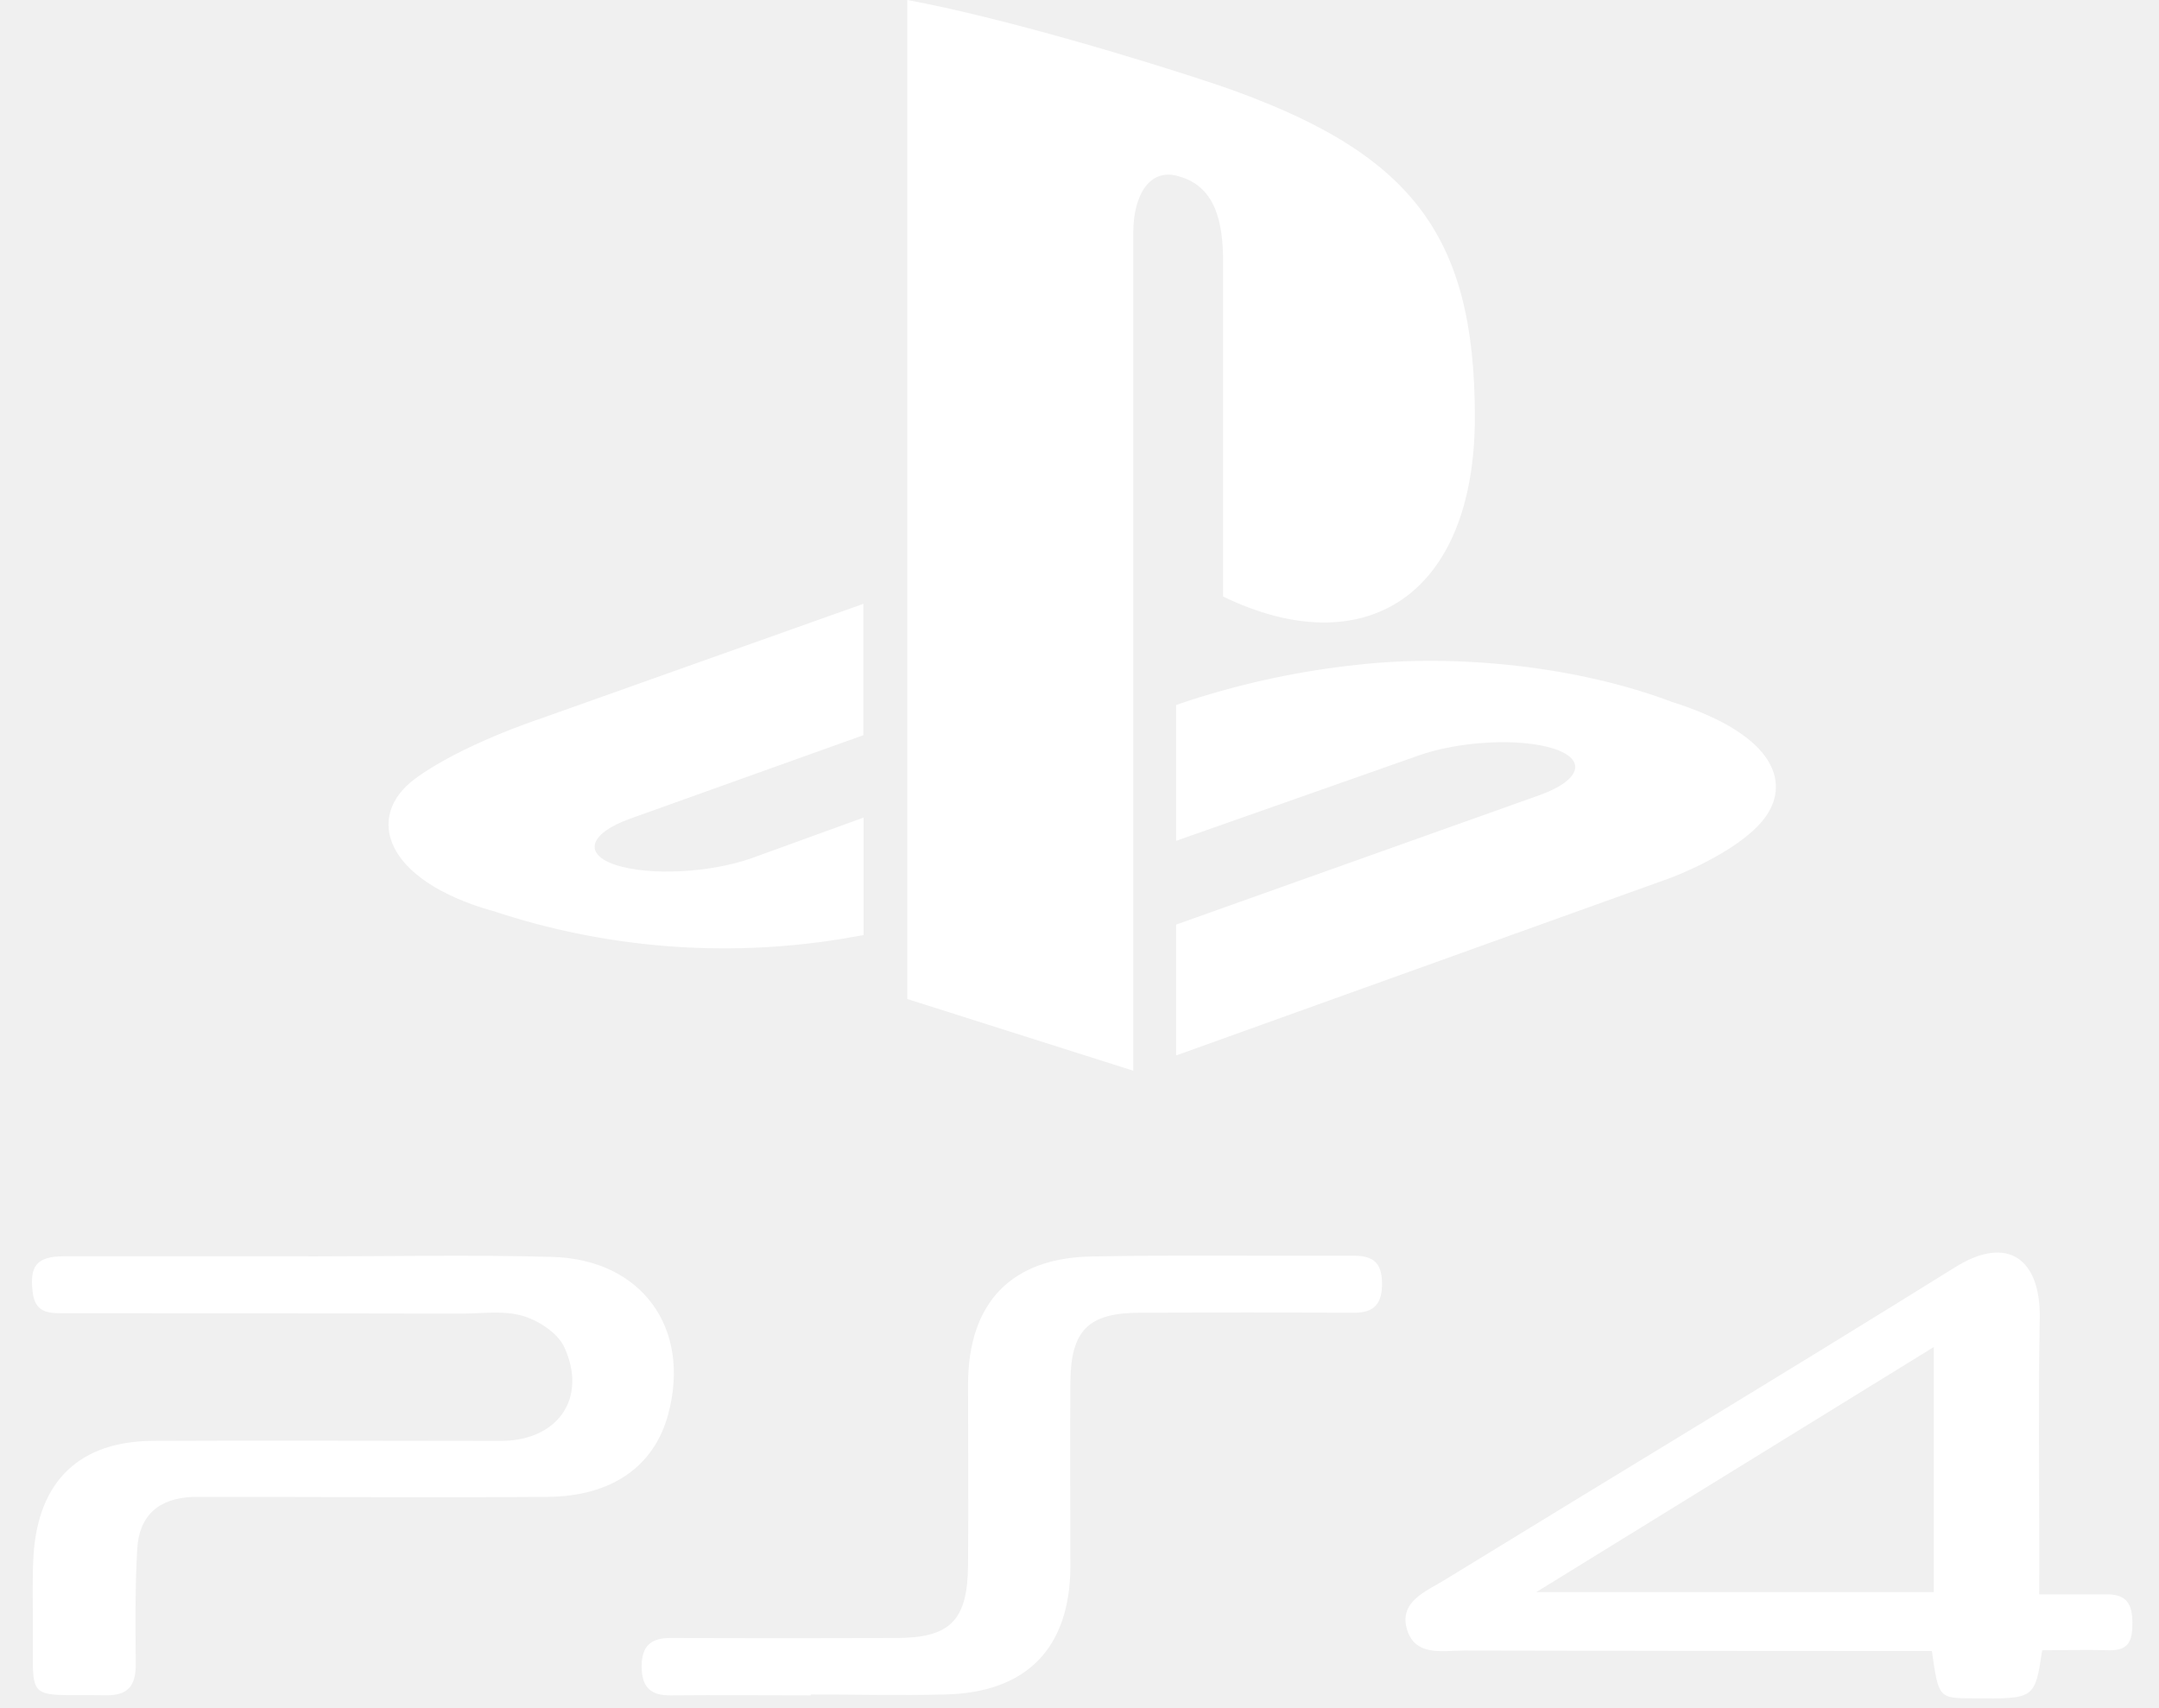
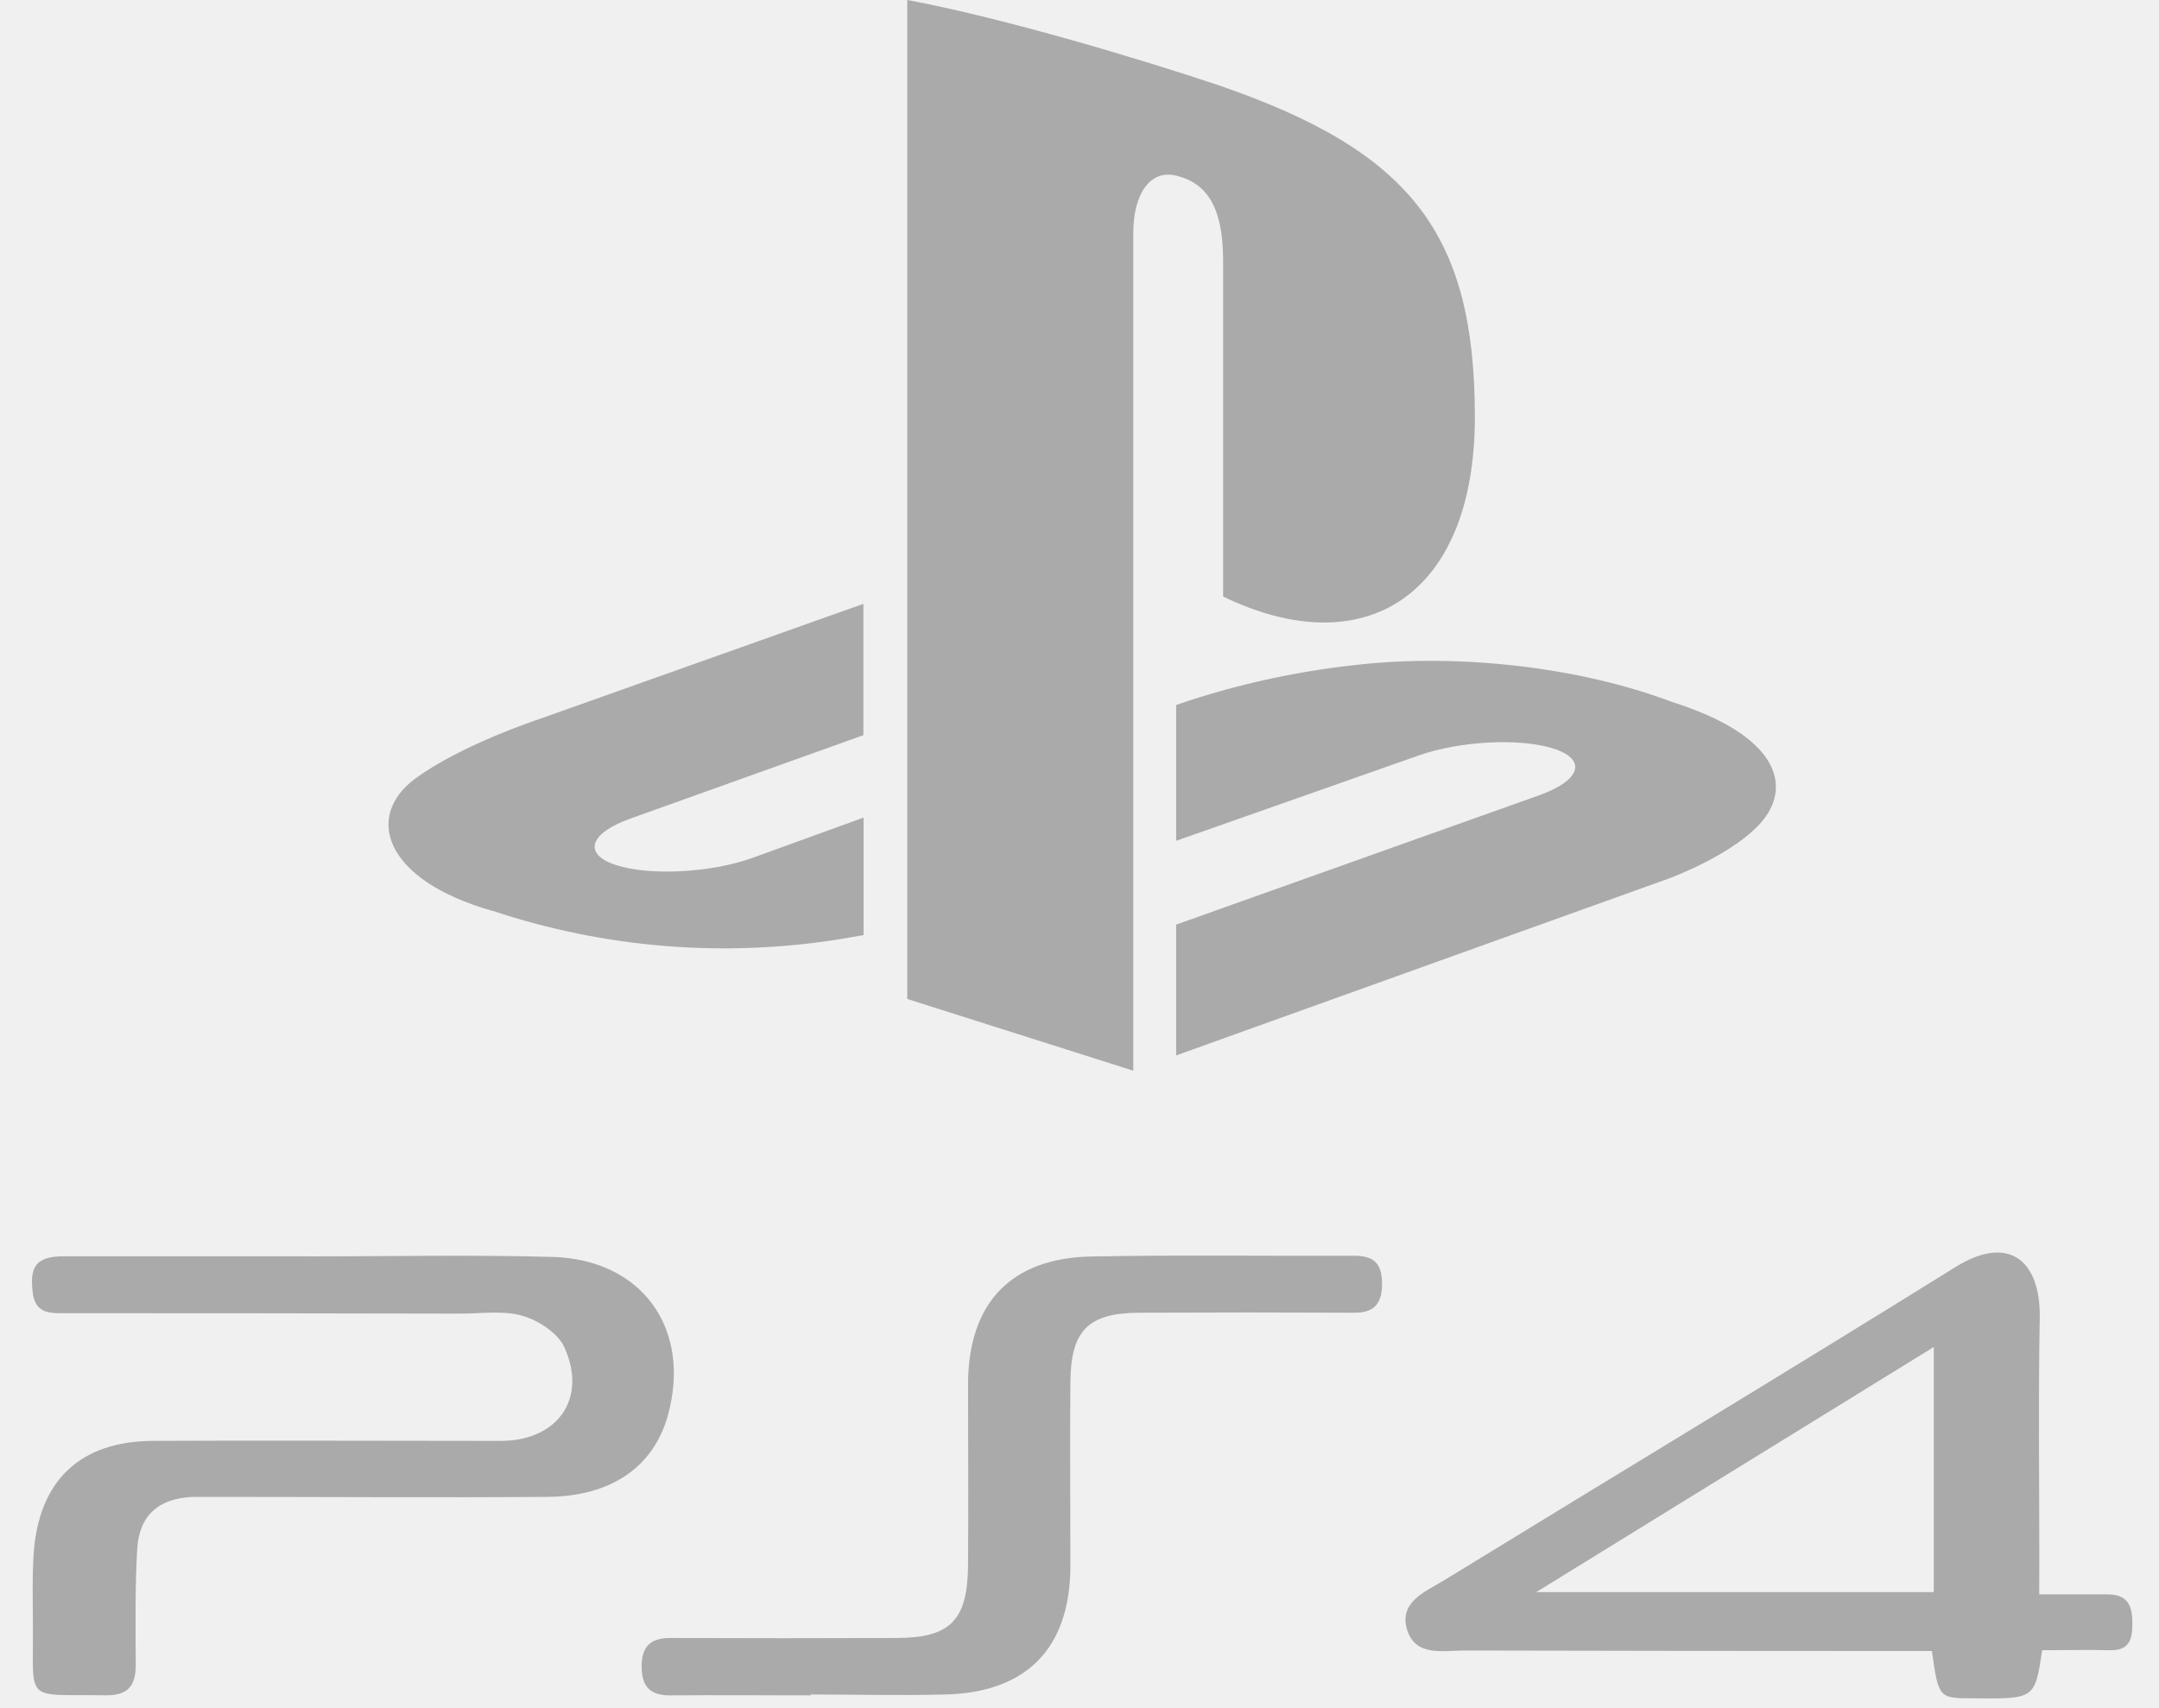
<svg xmlns="http://www.w3.org/2000/svg" viewBox="0 0 557.28 440.86">
  <defs>
-     <style>.cls-1{fill:#fff}</style>
+     <style>.cls-1,.cls-2{fill:#aaa;}.cls-2{fill-rule:evenodd;}</style>
  </defs>
  <g id="play">
-     <path id="_4" data-name="4" class="cls-1" d="M526.36 411.59H544c5 0 6.36 2.67 6.41 7.17s-.74 7.41-6 7.25c-5.8-.16-11.63 0-17.28 0-1.9 12.57-1.9 12.57-17.66 12.41-9.08 0-9.08 0-10.81-12.21h-8q-56.34 0-112.7-.13c-5.42 0-12.49 1.61-14.7-5.17-2.38-7.34 4.64-10 9.46-12.94 44-27 88.25-53.64 132-80.87 13.77-8.56 22-1.77 21.78 13.06-.39 20.9-.11 41.8-.11 62.69zm-27.21-63.86L396.54 411h102.61z" />
-     <path class="cls-1" d="M209.25 437.66c-12 0-24-.11-36 0-5.2.09-7.59-2-7.63-7.34s2.31-7.51 7.51-7.47q29.06.11 58.12 0c14 0 18.49-4.48 18.62-18.72.13-15.7 0-31.38 0-47.06.15-20.81 11.15-32.33 31.88-32.71 22.54-.43 45.21-.1 67.83-.19 4.88 0 7.06 1.87 7.15 6.94s-1.74 7.79-7.08 7.77q-27.75-.13-55.36 0c-13.31 0-17.89 4.49-18 17.85-.15 15.92 0 31.84 0 47.75-.13 21-11.27 32.49-32.41 32.95-11.54.3-23.07 0-34.61 0zM79.53 324.34c21 0 42-.45 63 .13 23.26.64 36 18.55 29.88 40.86-3.67 13.32-14.64 21-31.22 21.09-28.62.21-57.24 0-85.86 0h-5.55c-8.81.37-13.87 4.74-14.37 13.55-.56 9.9-.44 19.84-.37 29.76 0 5.47-2 8-7.77 7.91C6 437.31 8.68 440 8.49 419.45c0-6-.2-12 .17-18 1.21-19.22 12-29.49 31.1-29.49 27.92-.14 55.85 0 83.77 0h6.25c14.38-.26 21.89-11.15 15.84-24.28-1.74-3.62-6.65-6.82-10.74-8-4.93-1.44-10.53-.57-15.82-.57Q68.16 339 17.24 339c-3.92 0-8.08.42-8.79-5.29-.88-6.94 1-9.38 8.07-9.4h63z" />
-     <path id="logo" d="M455.21 211.55c-7 8.82-24.14 15.12-24.14 15.12l-127.49 45.79v-33.77l93.83-33.43c10.64-3.82 12.28-9.21 3.62-12s-24.28-2-34.93 1.8l-62.52 22V182l3.6-1.22a214.55 214.55 0 0 1 43.47-9.2c25.4-2.8 56.51.38 80.93 9.63 27.52 8.69 30.61 21.51 23.63 30.34zM315.71 154V67.67c0-10.15-1.87-19.48-11.38-22.13-7.33-2.33-11.81 4.46-11.81 14.57V276.4l-58.33-18.51V0c24.8 4.6 60.93 15.49 80.35 22 49.4 17 66.15 38.06 66.15 85.62 0 46.38-28.62 63.97-64.98 46.38zm-188.55 81.16c-28.25-8-32.95-24.53-20.08-34.08 11.9-8.82 32.14-15.46 32.14-15.46l83.64-29.74v33.91l-60.19 21.54c-10.63 3.81-12.27 9.21-3.63 12s24.3 2 35-1.8l28.87-10.47v30.33c-1.83.33-3.88.65-5.76 1a189.18 189.18 0 0 1-89.94-7.24z" style="fill-rule:evenodd;fill:#fff" />
+     <g id="PS4">
+       <path id="_4" data-name="4" class="cls-1" d="M526.36,411.59H544c5,0,6.36,2.67,6.41,7.17s-.74,7.41-6,7.25c-5.8-.16-11.63,0-17.28,0-1.9,12.57-1.9,12.57-17.66,12.41-9.08,0-9.08,0-10.81-12.21h-8q-56.34,0-112.7-.13c-5.42,0-12.49,1.61-14.7-5.17-2.38-7.34,4.64-10,9.46-12.94,44-27,88.25-53.64,132-80.87,13.77-8.56,22-1.77,21.78,13.06-.39,20.9-.11,41.8-.11,62.69Zm-27.21-63.86L396.54,411H499.15Z" />
+       <path class="cls-1" d="M209.25,437.66c-12,0-24-.11-36,0-5.2.09-7.59-2-7.63-7.34s2.31-7.51,7.51-7.47q29.06.11,58.12,0c14,0,18.49-4.48,18.62-18.72.13-15.7,0-31.38,0-47.06.15-20.81,11.15-32.33,31.88-32.71,22.54-.43,45.21-.1,67.83-.19,4.88,0,7.06,1.87,7.15,6.94s-1.74,7.79-7.08,7.77q-27.75-.13-55.36,0c-13.31,0-17.89,4.49-18,17.85-.15,15.92,0,31.84,0,47.75-.13,21-11.27,32.49-32.41,32.95-11.54.3-23.07,0-34.61,0Z" />
+       <path class="cls-1" d="M79.53,324.34c21,0,42-.45,63,.13,23.26.64,36,18.55,29.88,40.86-3.67,13.32-14.64,21-31.22,21.09-28.62.21-57.24,0-85.86,0H49.78c-8.81.37-13.87,4.74-14.37,13.55-.56,9.9-.44,19.84-.37,29.76,0,5.47-2,8-7.77,7.91C6,437.31,8.68,440,8.49,419.45c0-6-.2-12,.17-18,1.21-19.22,12-29.49,31.1-29.49,27.92-.14,55.85,0,83.77,0h6.25c14.38-.26,21.89-11.15,15.84-24.28-1.74-3.62-6.65-6.82-10.74-8-4.93-1.44-10.53-.57-15.82-.57Q68.16,339,17.24,339c-3.92,0-8.08.42-8.79-5.29-.88-6.94,1-9.38,8.07-9.4h63Z" />
+       <path id="logo-3" data-name="logo" class="cls-2" d="M455.21,211.55c-7,8.82-24.14,15.12-24.14,15.12L303.58,272.46V238.69l93.83-33.43c10.64-3.82,12.28-9.21,3.62-12s-24.28-2-34.93,1.8l-62.52,22V182l3.6-1.22a214.55,214.55,0,0,1,43.47-9.2c25.4-2.8,56.51.38,80.93,9.63C459.1,189.9,462.19,202.72,455.21,211.55ZM315.71,154V67.67c0-10.15-1.87-19.48-11.38-22.13C297,43.21,292.52,50,292.52,60.11V276.4l-58.33-18.51V0c24.8,4.6,60.93,15.49,80.35,22,49.4,17,66.15,38.06,66.15,85.62C380.69,154,352.07,171.59,315.71,154ZM127.16,235.16c-28.25-8-32.95-24.53-20.08-34.08,11.9-8.82,32.14-15.46,32.14-15.46l83.64-29.74v33.91l-60.19,21.54c-10.63,3.81-12.27,9.21-3.63,12s24.3,2,35-1.8l28.87-10.47v30.33c-1.83.33-3.88.65-5.76,1a189.18,189.18,0,0,1-89.94-7.24Z" />
+     </g>
  </g>
</svg>
